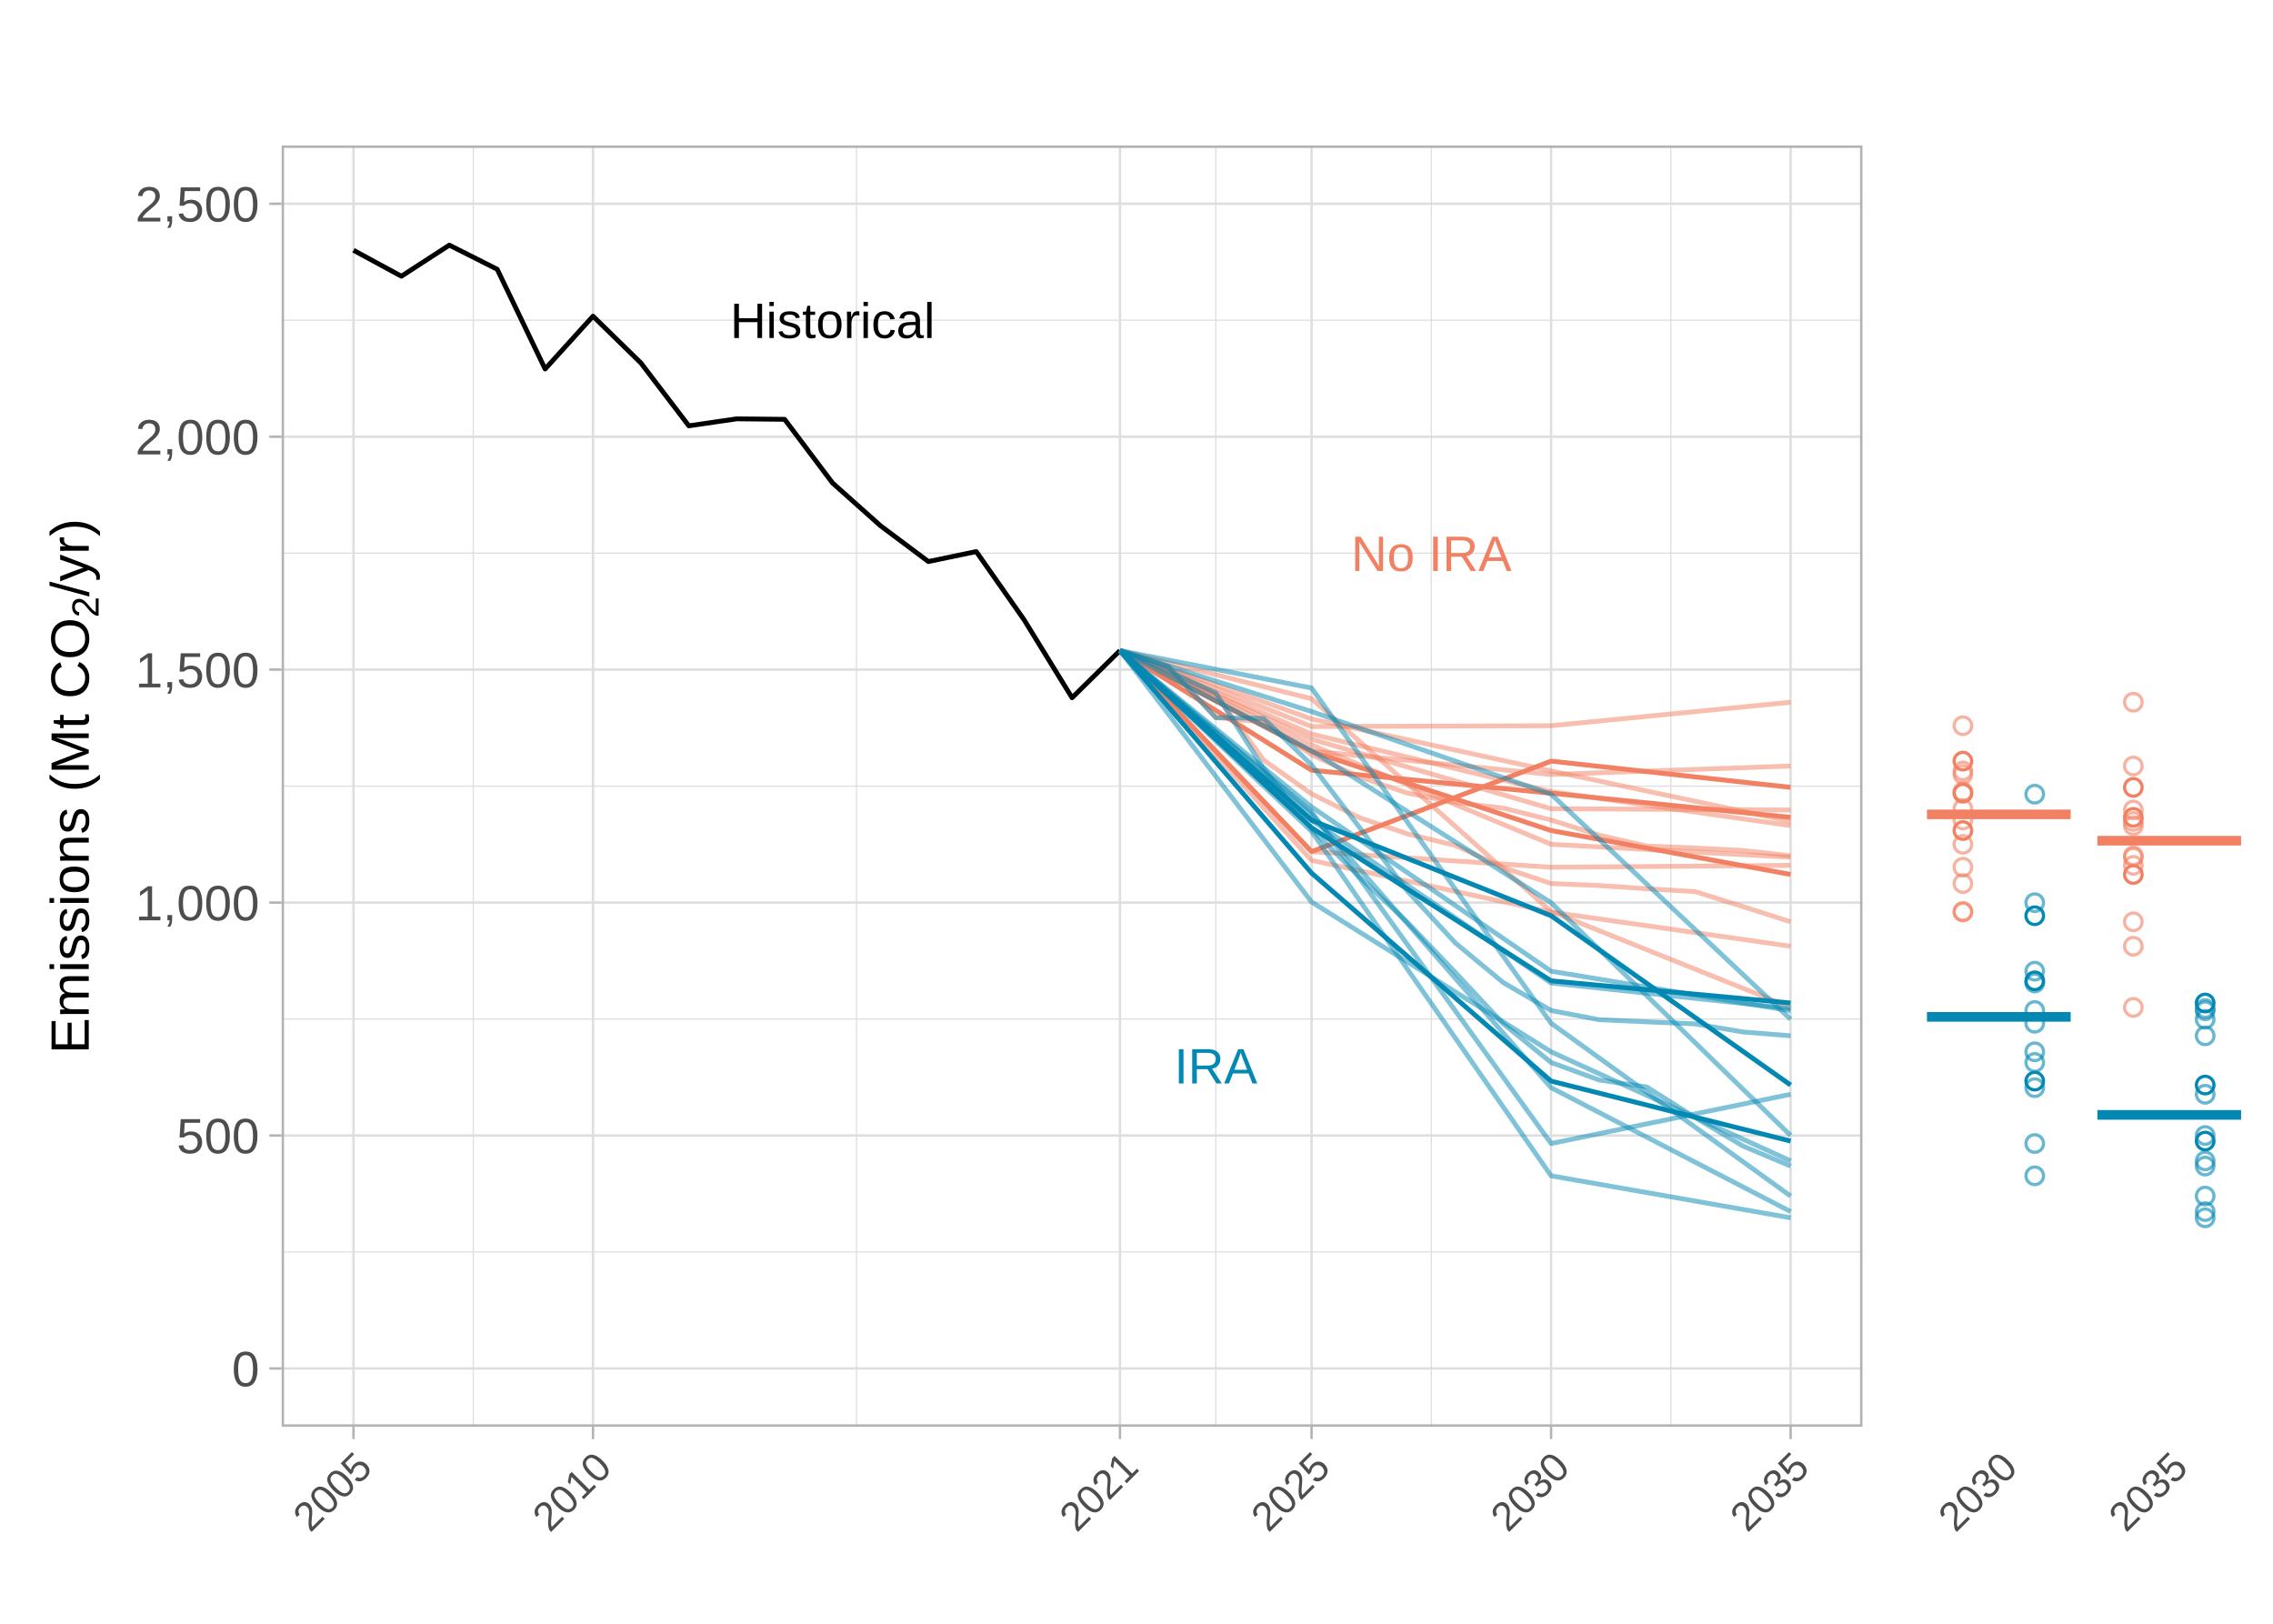
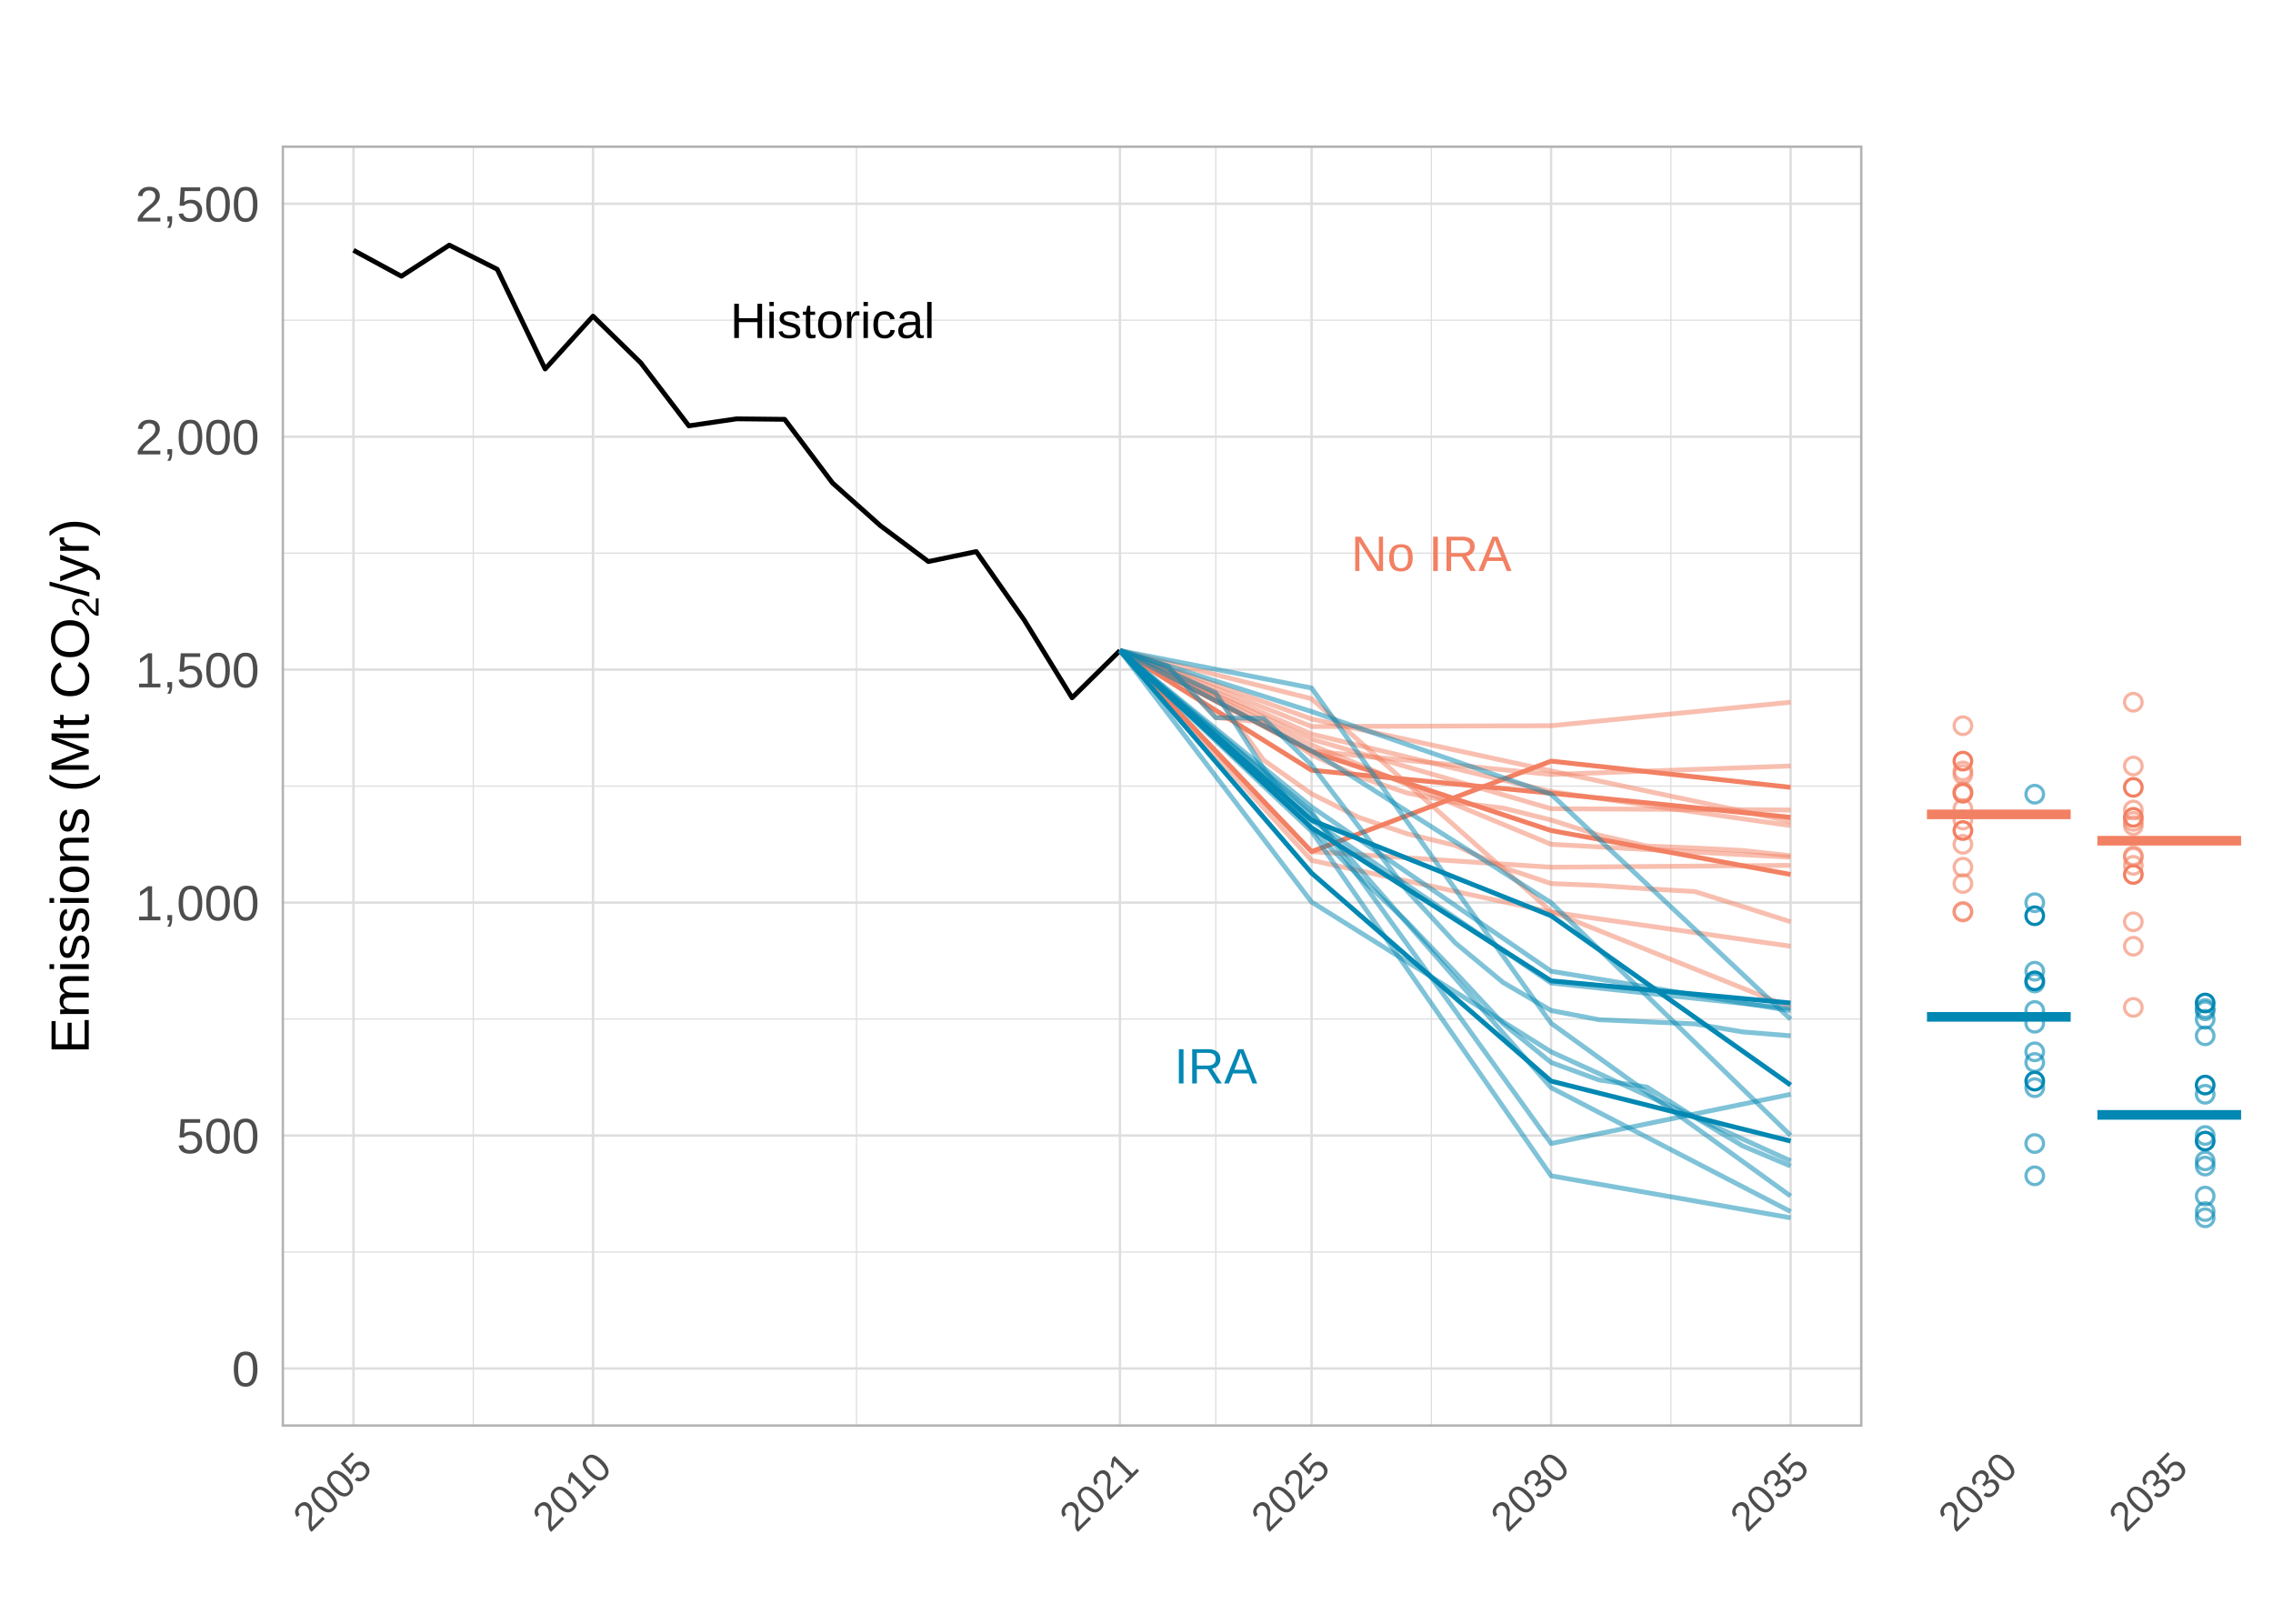
<svg xmlns="http://www.w3.org/2000/svg" class="svglite" width="504.00pt" height="360.00pt" viewBox="0 0 504.00 360.00">
  <defs>
    <style type="text/css">
    .svglite line, .svglite polyline, .svglite polygon, .svglite path, .svglite rect, .svglite circle {
      fill: none;
      stroke: #000000;
      stroke-linecap: round;
      stroke-linejoin: round;
      stroke-miterlimit: 10.00;
    }
    .svglite text {
      white-space: pre;
    }
  </style>
  </defs>
  <rect width="100%" height="100%" style="stroke: none; fill: #FFFFFF;" />
  <defs>
    <clipPath id="cpMC4wMHw1MDQuMDB8MC4wMHwzNjAuMDA=">
      <rect x="0.00" y="0.00" width="504.00" height="360.00" />
    </clipPath>
  </defs>
  <g clip-path="url(#cpMC4wMHw1MDQuMDB8MC4wMHwzNjAuMDA=)">
    <rect x="0" y="0.00" width="504.00" height="360.00" style="stroke-width: 1.07; stroke: #FFFFFF; fill: #FFFFFF;" />
  </g>
  <defs>
    <clipPath id="cpNS40OHw0MjIuOTR8NS40OHwzNTQuNTI=">
      <rect x="5.48" y="5.48" width="417.46" height="349.04" />
    </clipPath>
  </defs>
  <g clip-path="url(#cpNS40OHw0MjIuOTR8NS40OHwzNTQuNTI=)">
    <rect x="5.48" y="5.48" width="417.46" height="349.04" style="stroke-width: 1.07; stroke: #FFFFFF; fill: #FFFFFF;" />
  </g>
  <g clip-path="url(#cpMC4wMHw1MDQuMDB8MC4wMHwzNjAuMDA=)">
</g>
  <defs>
    <clipPath id="cpNjIuNDV8NDEyLjk3fDMyLjI2fDMxNi4zMg==">
      <rect x="62.45" y="32.26" width="350.52" height="284.06" />
    </clipPath>
  </defs>
  <g clip-path="url(#cpNjIuNDV8NDEyLjk3fDMyLjI2fDMxNi4zMg==)">
    <rect x="62.45" y="32.26" width="350.52" height="284.06" style="stroke-width: 1.07; stroke: none; fill: #FFFFFF;" />
    <polyline points="62.45,277.58 412.97,277.58 " style="stroke-width: 0.27; stroke: #DEDEDE; stroke-linecap: butt;" />
    <polyline points="62.45,225.93 412.97,225.93 " style="stroke-width: 0.27; stroke: #DEDEDE; stroke-linecap: butt;" />
    <polyline points="62.45,174.29 412.97,174.29 " style="stroke-width: 0.27; stroke: #DEDEDE; stroke-linecap: butt;" />
    <polyline points="62.45,122.64 412.97,122.64 " style="stroke-width: 0.27; stroke: #DEDEDE; stroke-linecap: butt;" />
    <polyline points="62.45,70.99 412.97,70.99 " style="stroke-width: 0.27; stroke: #DEDEDE; stroke-linecap: butt;" />
    <polyline points="104.94,316.32 104.94,32.26 " style="stroke-width: 0.27; stroke: #DEDEDE; stroke-linecap: butt;" />
    <polyline points="189.91,316.32 189.91,32.26 " style="stroke-width: 0.27; stroke: #DEDEDE; stroke-linecap: butt;" />
    <polyline points="269.58,316.32 269.58,32.26 " style="stroke-width: 0.27; stroke: #DEDEDE; stroke-linecap: butt;" />
    <polyline points="317.38,316.32 317.38,32.26 " style="stroke-width: 0.27; stroke: #DEDEDE; stroke-linecap: butt;" />
    <polyline points="370.49,316.32 370.49,32.26 " style="stroke-width: 0.27; stroke: #DEDEDE; stroke-linecap: butt;" />
    <polyline points="62.45,303.40 412.97,303.40 " style="stroke-width: 0.53; stroke: #DEDEDE; stroke-linecap: butt;" />
    <polyline points="62.45,251.76 412.97,251.76 " style="stroke-width: 0.53; stroke: #DEDEDE; stroke-linecap: butt;" />
    <polyline points="62.45,200.11 412.97,200.11 " style="stroke-width: 0.53; stroke: #DEDEDE; stroke-linecap: butt;" />
    <polyline points="62.45,148.46 412.97,148.46 " style="stroke-width: 0.53; stroke: #DEDEDE; stroke-linecap: butt;" />
    <polyline points="62.45,96.82 412.97,96.82 " style="stroke-width: 0.53; stroke: #DEDEDE; stroke-linecap: butt;" />
    <polyline points="62.45,45.17 412.97,45.17 " style="stroke-width: 0.53; stroke: #DEDEDE; stroke-linecap: butt;" />
    <polyline points="78.38,316.32 78.38,32.26 " style="stroke-width: 0.53; stroke: #DEDEDE; stroke-linecap: butt;" />
    <polyline points="131.49,316.32 131.49,32.26 " style="stroke-width: 0.53; stroke: #DEDEDE; stroke-linecap: butt;" />
    <polyline points="248.33,316.32 248.33,32.26 " style="stroke-width: 0.53; stroke: #DEDEDE; stroke-linecap: butt;" />
    <polyline points="290.82,316.32 290.82,32.26 " style="stroke-width: 0.53; stroke: #DEDEDE; stroke-linecap: butt;" />
    <polyline points="343.93,316.32 343.93,32.26 " style="stroke-width: 0.53; stroke: #DEDEDE; stroke-linecap: butt;" />
    <polyline points="397.04,316.32 397.04,32.26 " style="stroke-width: 0.53; stroke: #DEDEDE; stroke-linecap: butt;" />
    <polyline points="78.38,55.49 89.00,61.24 99.63,54.35 110.25,59.70 120.87,81.81 131.49,70.10 142.11,80.48 152.74,94.41 163.36,92.86 173.98,92.97 184.60,107.08 195.22,116.55 205.85,124.50 216.47,122.29 227.09,137.44 237.71,154.70 248.33,144.24 " style="stroke-width: 1.07; stroke-linecap: butt;" />
    <polyline points="248.33,144.24 290.82,166.61 343.93,184.14 397.04,193.88 " style="stroke-width: 1.07; stroke: #F28063; stroke-linecap: butt;" />
    <polyline points="248.33,144.24 290.82,163.89 343.93,179.30 397.04,179.59 " style="stroke-width: 1.07; stroke: #F28063; stroke-opacity: 0.50; stroke-linecap: butt;" />
    <polyline points="248.33,144.24 290.82,166.51 343.93,171.71 397.04,169.83 " style="stroke-width: 1.07; stroke: #F28063; stroke-opacity: 0.50; stroke-linecap: butt;" />
    <polyline points="248.33,144.24 290.82,170.77 343.93,175.86 397.04,181.22 " style="stroke-width: 1.07; stroke: #F28063; stroke-linecap: butt;" />
    <polyline points="248.33,144.24 290.82,159.40 343.93,170.92 397.04,182.11 " style="stroke-width: 1.07; stroke: #F28063; stroke-opacity: 0.50; stroke-linecap: butt;" />
    <polyline points="248.33,144.24 290.82,188.81 343.93,192.27 397.04,191.86 " style="stroke-width: 1.07; stroke: #F28063; stroke-opacity: 0.50; stroke-linecap: butt;" />
    <polyline points="248.33,144.24 290.82,188.81 343.93,168.75 397.04,174.57 " style="stroke-width: 1.07; stroke: #F28063; stroke-linecap: butt;" />
    <polyline points="248.33,144.24 290.82,161.08 343.93,160.90 397.04,155.69 " style="stroke-width: 1.07; stroke: #F28063; stroke-opacity: 0.50; stroke-linecap: butt;" />
    <polyline points="248.33,144.24 290.82,190.75 343.93,202.22 397.04,209.79 " style="stroke-width: 1.07; stroke: #F28063; stroke-opacity: 0.50; stroke-linecap: butt;" />
    <polyline points="248.33,144.24 258.96,148.76 269.58,153.96 280.20,168.53 290.82,176.01 301.44,181.28 312.06,184.87 322.69,187.44 333.31,192.34 343.93,195.89 354.55,196.33 365.17,197.05 375.80,197.67 386.42,200.99 397.04,204.37 " style="stroke-width: 1.07; stroke: #F28063; stroke-opacity: 0.50; stroke-linecap: butt;" />
    <polyline points="248.33,144.24 290.82,165.16 343.93,187.19 397.04,190.07 " style="stroke-width: 1.07; stroke: #F28063; stroke-opacity: 0.50; stroke-linecap: butt;" />
    <polyline points="248.33,144.24 290.82,154.92 343.93,202.07 397.04,223.35 " style="stroke-width: 1.07; stroke: #F28063; stroke-opacity: 0.50; stroke-linecap: butt;" />
    <polyline points="248.33,144.24 290.82,162.75 343.93,175.51 397.04,183.05 " style="stroke-width: 1.07; stroke: #F28063; stroke-opacity: 0.50; stroke-linecap: butt;" />
    <polyline points="248.33,144.24 258.96,147.71 269.58,159.11 280.20,160.10 290.82,167.32 301.44,172.25 312.06,175.83 322.69,177.92 333.31,179.16 343.93,181.81 354.55,185.16 365.17,187.58 375.80,188.02 386.42,188.56 397.04,189.73 " style="stroke-width: 1.07; stroke: #F28063; stroke-opacity: 0.50; stroke-linecap: butt;" />
    <polyline points="248.33,144.24 290.82,193.57 343.93,239.69 397.04,252.99 " style="stroke-width: 1.07; stroke: #0388B3; stroke-linecap: butt;" />
    <polyline points="248.33,144.24 290.82,180.52 343.93,241.15 397.04,268.62 " style="stroke-width: 1.07; stroke: #0388B3; stroke-opacity: 0.50; stroke-linecap: butt;" />
    <polyline points="248.33,144.24 290.82,199.98 343.93,233.20 397.04,257.38 " style="stroke-width: 1.07; stroke: #0388B3; stroke-opacity: 0.50; stroke-linecap: butt;" />
    <polyline points="248.33,144.24 290.82,183.52 343.93,217.46 397.04,222.38 " style="stroke-width: 1.07; stroke: #0388B3; stroke-linecap: butt;" />
    <polyline points="248.33,144.24 290.82,178.89 343.93,215.33 397.04,224.10 " style="stroke-width: 1.07; stroke: #0388B3; stroke-opacity: 0.50; stroke-linecap: butt;" />
    <polyline points="248.33,144.24 290.82,181.85 343.93,217.94 397.04,223.61 " style="stroke-width: 1.07; stroke: #0388B3; stroke-opacity: 0.50; stroke-linecap: butt;" />
    <polyline points="248.33,144.24 290.82,181.85 343.93,203.03 397.04,240.57 " style="stroke-width: 1.07; stroke: #0388B3; stroke-linecap: butt;" />
    <polyline points="248.33,144.24 290.82,157.76 343.93,176.08 397.04,225.99 " style="stroke-width: 1.07; stroke: #0388B3; stroke-opacity: 0.50; stroke-linecap: butt;" />
    <polyline points="248.33,144.24 290.82,179.98 343.93,253.53 397.04,242.61 " style="stroke-width: 1.07; stroke: #0388B3; stroke-opacity: 0.50; stroke-linecap: butt;" />
    <polyline points="248.33,144.24 258.96,148.76 269.58,153.62 280.20,170.46 290.82,183.80 301.44,194.43 312.06,204.48 322.69,215.59 333.31,226.97 343.93,235.56 354.55,239.44 365.17,241.01 375.80,247.72 386.42,254.07 397.04,258.53 " style="stroke-width: 1.07; stroke: #0388B3; stroke-opacity: 0.50; stroke-linecap: butt;" />
    <polyline points="248.33,144.24 290.82,166.44 343.93,200.14 397.04,251.75 " style="stroke-width: 1.07; stroke: #0388B3; stroke-opacity: 0.50; stroke-linecap: butt;" />
    <polyline points="248.33,144.24 290.82,152.54 343.93,226.86 397.04,265.18 " style="stroke-width: 1.07; stroke: #0388B3; stroke-opacity: 0.50; stroke-linecap: butt;" />
    <polyline points="248.33,144.24 290.82,184.31 343.93,260.69 397.04,270.00 " style="stroke-width: 1.07; stroke: #0388B3; stroke-opacity: 0.50; stroke-linecap: butt;" />
    <polyline points="248.33,144.24 258.96,147.74 269.58,159.10 280.20,159.28 290.82,169.59 301.44,183.44 312.06,197.55 322.69,209.06 333.31,217.84 343.93,224.04 354.55,226.08 365.17,226.55 375.80,227.00 386.42,228.79 397.04,229.65 " style="stroke-width: 1.07; stroke: #0388B3; stroke-opacity: 0.50; stroke-linecap: butt;" />
    <text x="184.60" y="74.94" text-anchor="middle" style="font-size: 11.04px; font-family: &quot;Arial&quot;;" textLength="45.35px" lengthAdjust="spacingAndGlyphs">Historical</text>
    <text x="317.38" y="126.59" text-anchor="middle" style="font-size: 11.04px;fill: #F28063; font-family: &quot;Arial&quot;;" textLength="35.55px" lengthAdjust="spacingAndGlyphs">No IRA</text>
    <text x="269.58" y="240.21" text-anchor="middle" style="font-size: 11.04px;fill: #0388B3; font-family: &quot;Arial&quot;;" textLength="18.39px" lengthAdjust="spacingAndGlyphs">IRA</text>
    <rect x="62.45" y="32.26" width="350.52" height="284.06" style="stroke-width: 1.07; stroke: #B3B3B3;" />
  </g>
  <g clip-path="url(#cpMC4wMHw1MDQuMDB8MC4wMHwzNjAuMDA=)">
    <text x="57.52" y="307.34" text-anchor="end" style="font-size: 11.00px;fill: #4D4D4D; font-family: &quot;Arial&quot;;" textLength="6.12px" lengthAdjust="spacingAndGlyphs">0</text>
    <text x="57.52" y="255.69" text-anchor="end" style="font-size: 11.00px;fill: #4D4D4D; font-family: &quot;Arial&quot;;" textLength="18.36px" lengthAdjust="spacingAndGlyphs">500</text>
    <text x="57.52" y="204.05" text-anchor="end" style="font-size: 11.00px;fill: #4D4D4D; font-family: &quot;Arial&quot;;" textLength="27.54px" lengthAdjust="spacingAndGlyphs">1,000</text>
    <text x="57.52" y="152.40" text-anchor="end" style="font-size: 11.00px;fill: #4D4D4D; font-family: &quot;Arial&quot;;" textLength="27.54px" lengthAdjust="spacingAndGlyphs">1,500</text>
    <text x="57.52" y="100.75" text-anchor="end" style="font-size: 11.00px;fill: #4D4D4D; font-family: &quot;Arial&quot;;" textLength="27.54px" lengthAdjust="spacingAndGlyphs">2,000</text>
    <text x="57.52" y="49.11" text-anchor="end" style="font-size: 11.00px;fill: #4D4D4D; font-family: &quot;Arial&quot;;" textLength="27.54px" lengthAdjust="spacingAndGlyphs">2,500</text>
-     <polyline points="59.71,303.40 62.45,303.40 " style="stroke-width: 0.53; stroke: #B3B3B3; stroke-linecap: butt;" />
-     <polyline points="59.71,251.76 62.45,251.76 " style="stroke-width: 0.53; stroke: #B3B3B3; stroke-linecap: butt;" />
-     <polyline points="59.71,200.11 62.45,200.11 " style="stroke-width: 0.53; stroke: #B3B3B3; stroke-linecap: butt;" />
-     <polyline points="59.71,148.46 62.45,148.46 " style="stroke-width: 0.53; stroke: #B3B3B3; stroke-linecap: butt;" />
-     <polyline points="59.71,96.82 62.45,96.82 " style="stroke-width: 0.53; stroke: #B3B3B3; stroke-linecap: butt;" />
-     <polyline points="59.71,45.17 62.45,45.17 " style="stroke-width: 0.53; stroke: #B3B3B3; stroke-linecap: butt;" />
-     <polyline points="78.38,319.05 78.38,316.32 " style="stroke-width: 0.53; stroke: #B3B3B3; stroke-linecap: butt;" />
-     <polyline points="131.49,319.05 131.49,316.32 " style="stroke-width: 0.53; stroke: #B3B3B3; stroke-linecap: butt;" />
-     <polyline points="248.33,319.05 248.33,316.32 " style="stroke-width: 0.53; stroke: #B3B3B3; stroke-linecap: butt;" />
-     <polyline points="290.82,319.05 290.82,316.32 " style="stroke-width: 0.53; stroke: #B3B3B3; stroke-linecap: butt;" />
-     <polyline points="343.93,319.05 343.93,316.32 " style="stroke-width: 0.53; stroke: #B3B3B3; stroke-linecap: butt;" />
-     <polyline points="397.04,319.05 397.04,316.32 " style="stroke-width: 0.53; stroke: #B3B3B3; stroke-linecap: butt;" />
    <text transform="translate(82.94,325.80) rotate(-45)" text-anchor="end" style="font-size: 9.00px;fill: #4D4D4D; font-family: &quot;Arial&quot;;" textLength="20.02px" lengthAdjust="spacingAndGlyphs">2005</text>
    <text transform="translate(136.05,325.80) rotate(-45)" text-anchor="end" style="font-size: 9.00px;fill: #4D4D4D; font-family: &quot;Arial&quot;;" textLength="20.02px" lengthAdjust="spacingAndGlyphs">2010</text>
    <text transform="translate(252.89,325.80) rotate(-45)" text-anchor="end" style="font-size: 9.00px;fill: #4D4D4D; font-family: &quot;Arial&quot;;" textLength="20.02px" lengthAdjust="spacingAndGlyphs">2021</text>
    <text transform="translate(295.38,325.80) rotate(-45)" text-anchor="end" style="font-size: 9.00px;fill: #4D4D4D; font-family: &quot;Arial&quot;;" textLength="20.02px" lengthAdjust="spacingAndGlyphs">2025</text>
    <text transform="translate(348.49,325.80) rotate(-45)" text-anchor="end" style="font-size: 9.00px;fill: #4D4D4D; font-family: &quot;Arial&quot;;" textLength="20.02px" lengthAdjust="spacingAndGlyphs">2030</text>
    <text transform="translate(401.60,325.80) rotate(-45)" text-anchor="end" style="font-size: 9.00px;fill: #4D4D4D; font-family: &quot;Arial&quot;;" textLength="20.02px" lengthAdjust="spacingAndGlyphs">2035</text>
    <text transform="translate(19.68,233.64) rotate(-90)" style="font-size: 12.00px; font-family: &quot;Arial&quot;;" textLength="87.36px" lengthAdjust="spacingAndGlyphs">Emissions (Mt C</text>
    <text transform="translate(19.68,146.27) rotate(-90)" style="font-size: 12.00px; font-family: &quot;Arial&quot;;" textLength="9.34px" lengthAdjust="spacingAndGlyphs">O</text>
    <text transform="translate(21.86,136.93) rotate(-90)" style="font-size: 8.40px; font-family: &quot;Arial&quot;;" textLength="4.67px" lengthAdjust="spacingAndGlyphs">2</text>
    <text transform="translate(19.68,132.27) rotate(-90)" style="font-size: 12.00px; font-family: &quot;Arial&quot;;" textLength="17.33px" lengthAdjust="spacingAndGlyphs">/yr)</text>
  </g>
  <defs>
    <clipPath id="cpNDIyLjk0fDQ2MC43M3w1LjQ4fDM1NC41Mg==">
      <rect x="422.94" y="5.48" width="37.79" height="349.04" />
    </clipPath>
  </defs>
  <g clip-path="url(#cpNDIyLjk0fDQ2MC43M3w1LjQ4fDM1NC41Mg==)">
    <rect x="422.94" y="5.48" width="37.79" height="349.04" style="stroke-width: 1.07; stroke: #FFFFFF; fill: #FFFFFF;" />
  </g>
  <g clip-path="url(#cpMC4wMHw1MDQuMDB8MC4wMHwzNjAuMDA=)">
</g>
  <defs>
    <clipPath id="cpNDI1LjY4fDQ2MC43M3wzMi4yNnwzMTYuMzI=">
      <rect x="425.68" y="32.26" width="35.05" height="284.06" />
    </clipPath>
  </defs>
  <g clip-path="url(#cpNDI1LjY4fDQ2MC43M3wzMi4yNnwzMTYuMzI=)">
    <rect x="425.68" y="32.26" width="35.05" height="284.06" style="stroke-width: 1.07; stroke: none; fill: #FFFFFF;" />
    <circle cx="451.17" cy="224.04" r="1.95" style="stroke-width: 0.71; stroke: #0388B3; stroke-opacity: 0.60;" />
    <circle cx="435.24" cy="181.81" r="1.95" style="stroke-width: 0.71; stroke: #F28063; stroke-opacity: 0.60;" />
    <circle cx="451.17" cy="241.15" r="1.95" style="stroke-width: 0.71; stroke: #0388B3; stroke-opacity: 0.60;" />
    <circle cx="435.24" cy="179.30" r="1.95" style="stroke-width: 0.71; stroke: #F28063; stroke-opacity: 0.60;" />
    <circle cx="451.17" cy="233.20" r="1.95" style="stroke-width: 0.71; stroke: #0388B3; stroke-opacity: 0.60;" />
    <circle cx="435.24" cy="171.71" r="1.95" style="stroke-width: 0.71; stroke: #F28063; stroke-opacity: 0.60;" />
    <circle cx="451.17" cy="217.46" r="1.95" style="stroke-width: 0.71; stroke: #0388B3;" />
    <circle cx="435.24" cy="175.86" r="1.95" style="stroke-width: 0.71; stroke: #F28063;" />
    <circle cx="451.17" cy="215.33" r="1.95" style="stroke-width: 0.71; stroke: #0388B3; stroke-opacity: 0.60;" />
    <circle cx="435.24" cy="170.92" r="1.95" style="stroke-width: 0.71; stroke: #F28063; stroke-opacity: 0.60;" />
    <circle cx="451.17" cy="203.03" r="1.95" style="stroke-width: 0.71; stroke: #0388B3;" />
    <circle cx="435.24" cy="168.75" r="1.95" style="stroke-width: 0.71; stroke: #F28063;" />
    <circle cx="451.17" cy="217.94" r="1.95" style="stroke-width: 0.71; stroke: #0388B3; stroke-opacity: 0.60;" />
    <circle cx="435.24" cy="192.27" r="1.95" style="stroke-width: 0.71; stroke: #F28063; stroke-opacity: 0.60;" />
    <circle cx="451.17" cy="176.08" r="1.95" style="stroke-width: 0.71; stroke: #0388B3; stroke-opacity: 0.60;" />
    <circle cx="435.24" cy="160.90" r="1.95" style="stroke-width: 0.71; stroke: #F28063; stroke-opacity: 0.60;" />
    <circle cx="451.17" cy="253.53" r="1.95" style="stroke-width: 0.71; stroke: #0388B3; stroke-opacity: 0.60;" />
    <circle cx="435.24" cy="202.22" r="1.95" style="stroke-width: 0.71; stroke: #F28063; stroke-opacity: 0.60;" />
    <circle cx="451.17" cy="235.56" r="1.95" style="stroke-width: 0.71; stroke: #0388B3; stroke-opacity: 0.60;" />
    <circle cx="435.24" cy="195.89" r="1.95" style="stroke-width: 0.71; stroke: #F28063; stroke-opacity: 0.60;" />
    <circle cx="451.17" cy="200.14" r="1.95" style="stroke-width: 0.71; stroke: #0388B3; stroke-opacity: 0.60;" />
    <circle cx="435.24" cy="187.19" r="1.95" style="stroke-width: 0.71; stroke: #F28063; stroke-opacity: 0.60;" />
    <circle cx="451.17" cy="226.86" r="1.95" style="stroke-width: 0.71; stroke: #0388B3; stroke-opacity: 0.60;" />
    <circle cx="435.24" cy="202.07" r="1.95" style="stroke-width: 0.71; stroke: #F28063; stroke-opacity: 0.60;" />
    <circle cx="451.17" cy="260.69" r="1.95" style="stroke-width: 0.71; stroke: #0388B3; stroke-opacity: 0.60;" />
    <circle cx="435.24" cy="175.51" r="1.95" style="stroke-width: 0.71; stroke: #F28063; stroke-opacity: 0.60;" />
    <circle cx="451.17" cy="239.69" r="1.95" style="stroke-width: 0.71; stroke: #0388B3;" />
    <circle cx="435.24" cy="184.14" r="1.95" style="stroke-width: 0.71; stroke: #F28063;" />
    <line x1="427.27" y1="180.55" x2="459.14" y2="180.55" style="stroke-width: 2.13; stroke: #F28063; stroke-linecap: butt;" />
    <line x1="427.27" y1="225.45" x2="459.14" y2="225.45" style="stroke-width: 2.13; stroke: #0388B3; stroke-linecap: butt;" />
  </g>
  <g clip-path="url(#cpMC4wMHw1MDQuMDB8MC4wMHwzNjAuMDA=)">
    <text transform="translate(447.76,325.80) rotate(-45)" text-anchor="end" style="font-size: 9.00px;fill: #4D4D4D; font-family: &quot;Arial&quot;;" textLength="20.02px" lengthAdjust="spacingAndGlyphs">2030</text>
  </g>
  <defs>
    <clipPath id="cpNDYwLjczfDQ5OC41Mnw1LjQ4fDM1NC41Mg==">
      <rect x="460.73" y="5.48" width="37.79" height="349.04" />
    </clipPath>
  </defs>
  <g clip-path="url(#cpNDYwLjczfDQ5OC41Mnw1LjQ4fDM1NC41Mg==)">
    <rect x="460.73" y="5.48" width="37.79" height="349.04" style="stroke-width: 1.07; stroke: #FFFFFF; fill: #FFFFFF;" />
  </g>
  <g clip-path="url(#cpMC4wMHw1MDQuMDB8MC4wMHwzNjAuMDA=)">
</g>
  <defs>
    <clipPath id="cpNDYzLjQ3fDQ5OC41MnwzMi4yNnwzMTYuMzI=">
      <rect x="463.47" y="32.26" width="35.05" height="284.06" />
    </clipPath>
  </defs>
  <g clip-path="url(#cpNDYzLjQ3fDQ5OC41MnwzMi4yNnwzMTYuMzI=)">
    <rect x="463.47" y="32.26" width="35.05" height="284.06" style="stroke-width: 1.07; stroke: none; fill: #FFFFFF;" />
    <circle cx="488.96" cy="229.65" r="1.95" style="stroke-width: 0.71; stroke: #0388B3; stroke-opacity: 0.60;" />
    <circle cx="473.03" cy="189.73" r="1.95" style="stroke-width: 0.71; stroke: #F28063; stroke-opacity: 0.60;" />
    <circle cx="488.96" cy="268.62" r="1.95" style="stroke-width: 0.71; stroke: #0388B3; stroke-opacity: 0.60;" />
    <circle cx="473.03" cy="179.59" r="1.95" style="stroke-width: 0.71; stroke: #F28063; stroke-opacity: 0.60;" />
    <circle cx="488.96" cy="257.38" r="1.95" style="stroke-width: 0.71; stroke: #0388B3; stroke-opacity: 0.60;" />
    <circle cx="473.03" cy="169.83" r="1.95" style="stroke-width: 0.71; stroke: #F28063; stroke-opacity: 0.60;" />
    <circle cx="488.96" cy="222.38" r="1.95" style="stroke-width: 0.71; stroke: #0388B3;" />
    <circle cx="473.03" cy="181.22" r="1.95" style="stroke-width: 0.71; stroke: #F28063;" />
    <circle cx="488.96" cy="224.10" r="1.95" style="stroke-width: 0.71; stroke: #0388B3; stroke-opacity: 0.60;" />
    <circle cx="473.03" cy="182.11" r="1.95" style="stroke-width: 0.71; stroke: #F28063; stroke-opacity: 0.60;" />
    <circle cx="488.96" cy="240.57" r="1.95" style="stroke-width: 0.71; stroke: #0388B3;" />
    <circle cx="473.03" cy="174.57" r="1.95" style="stroke-width: 0.71; stroke: #F28063;" />
    <circle cx="488.96" cy="223.61" r="1.95" style="stroke-width: 0.71; stroke: #0388B3; stroke-opacity: 0.60;" />
    <circle cx="473.03" cy="191.86" r="1.95" style="stroke-width: 0.71; stroke: #F28063; stroke-opacity: 0.60;" />
    <circle cx="488.96" cy="225.99" r="1.95" style="stroke-width: 0.71; stroke: #0388B3; stroke-opacity: 0.60;" />
    <circle cx="473.03" cy="155.69" r="1.95" style="stroke-width: 0.71; stroke: #F28063; stroke-opacity: 0.60;" />
    <circle cx="488.96" cy="242.61" r="1.95" style="stroke-width: 0.71; stroke: #0388B3; stroke-opacity: 0.60;" />
    <circle cx="473.03" cy="209.79" r="1.95" style="stroke-width: 0.71; stroke: #F28063; stroke-opacity: 0.60;" />
    <circle cx="488.96" cy="258.53" r="1.95" style="stroke-width: 0.71; stroke: #0388B3; stroke-opacity: 0.60;" />
    <circle cx="473.03" cy="204.37" r="1.95" style="stroke-width: 0.71; stroke: #F28063; stroke-opacity: 0.60;" />
    <circle cx="488.96" cy="251.75" r="1.95" style="stroke-width: 0.71; stroke: #0388B3; stroke-opacity: 0.60;" />
    <circle cx="473.03" cy="190.07" r="1.95" style="stroke-width: 0.71; stroke: #F28063; stroke-opacity: 0.60;" />
    <circle cx="488.96" cy="265.18" r="1.95" style="stroke-width: 0.71; stroke: #0388B3; stroke-opacity: 0.60;" />
    <circle cx="473.03" cy="223.35" r="1.95" style="stroke-width: 0.71; stroke: #F28063; stroke-opacity: 0.60;" />
    <circle cx="488.96" cy="270.00" r="1.95" style="stroke-width: 0.71; stroke: #0388B3; stroke-opacity: 0.60;" />
    <circle cx="473.03" cy="183.05" r="1.95" style="stroke-width: 0.71; stroke: #F28063; stroke-opacity: 0.60;" />
    <circle cx="488.96" cy="252.99" r="1.95" style="stroke-width: 0.71; stroke: #0388B3;" />
    <circle cx="473.03" cy="193.88" r="1.95" style="stroke-width: 0.71; stroke: #F28063;" />
    <line x1="465.06" y1="186.39" x2="496.93" y2="186.39" style="stroke-width: 2.13; stroke: #F28063; stroke-linecap: butt;" />
    <line x1="465.06" y1="247.18" x2="496.93" y2="247.18" style="stroke-width: 2.13; stroke: #0388B3; stroke-linecap: butt;" />
  </g>
  <g clip-path="url(#cpMC4wMHw1MDQuMDB8MC4wMHwzNjAuMDA=)">
    <text transform="translate(485.55,325.80) rotate(-45)" text-anchor="end" style="font-size: 9.00px;fill: #4D4D4D; font-family: &quot;Arial&quot;;" textLength="20.02px" lengthAdjust="spacingAndGlyphs">2035</text>
  </g>
</svg>
